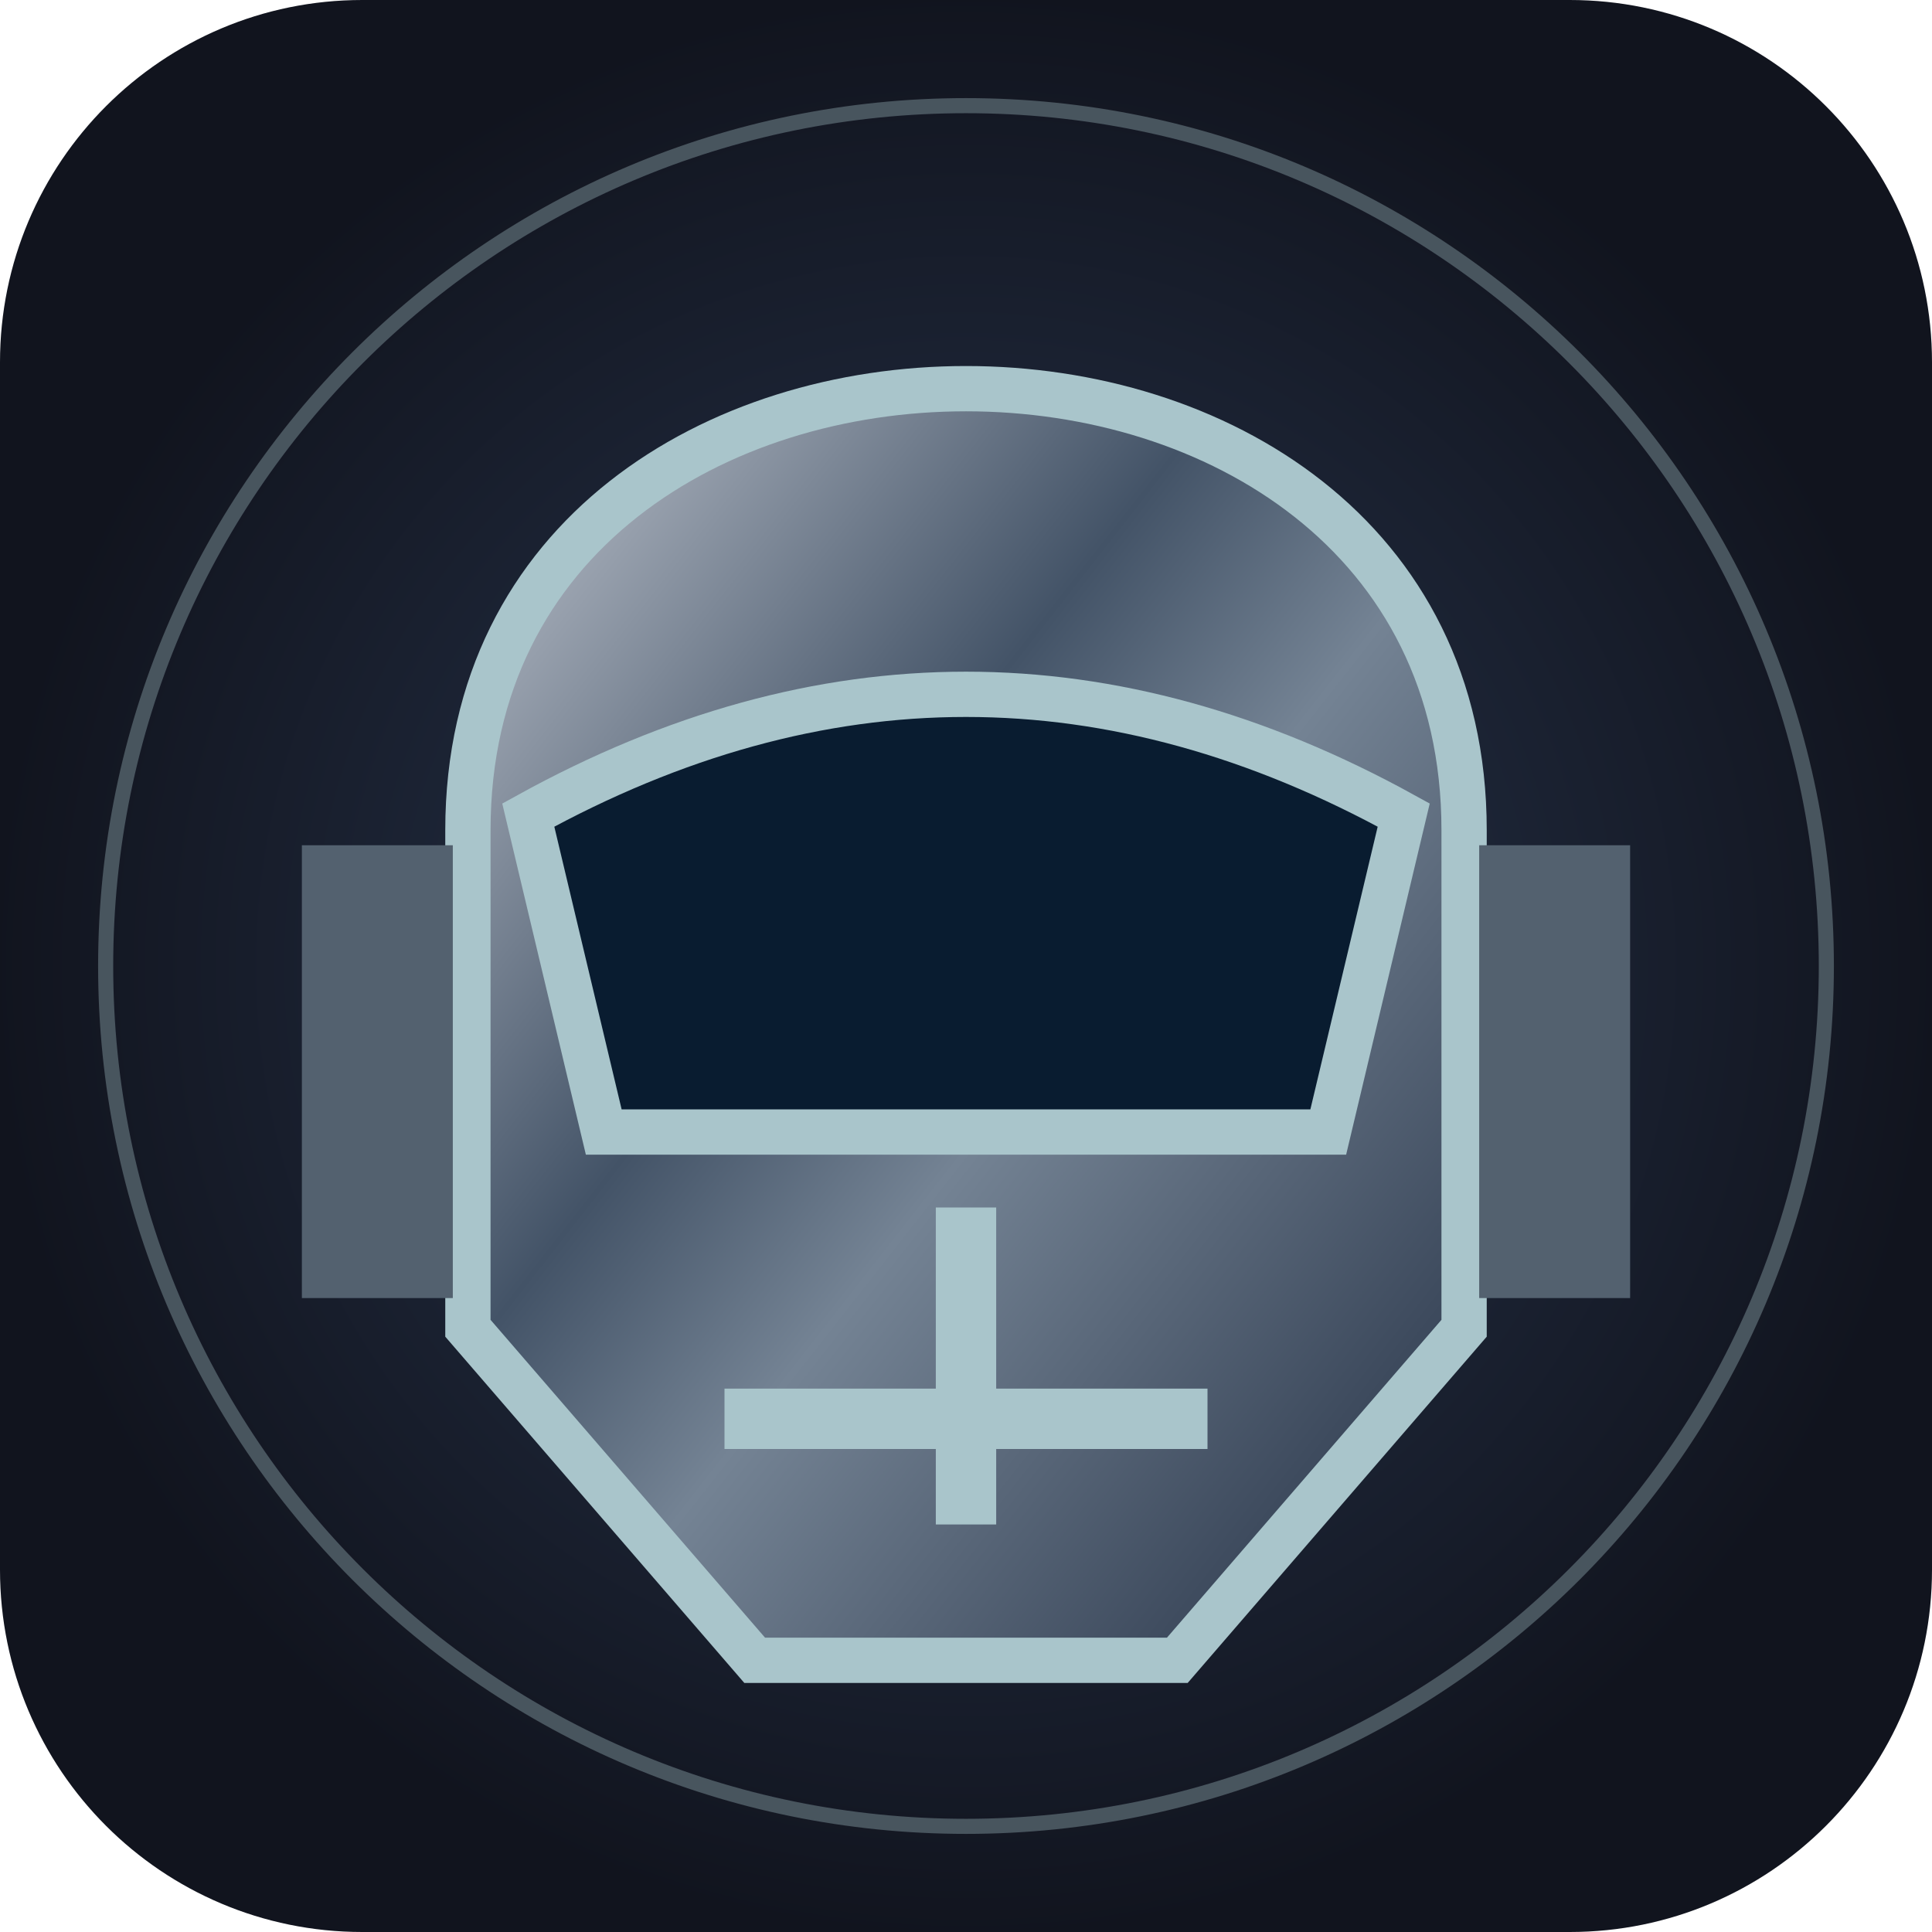
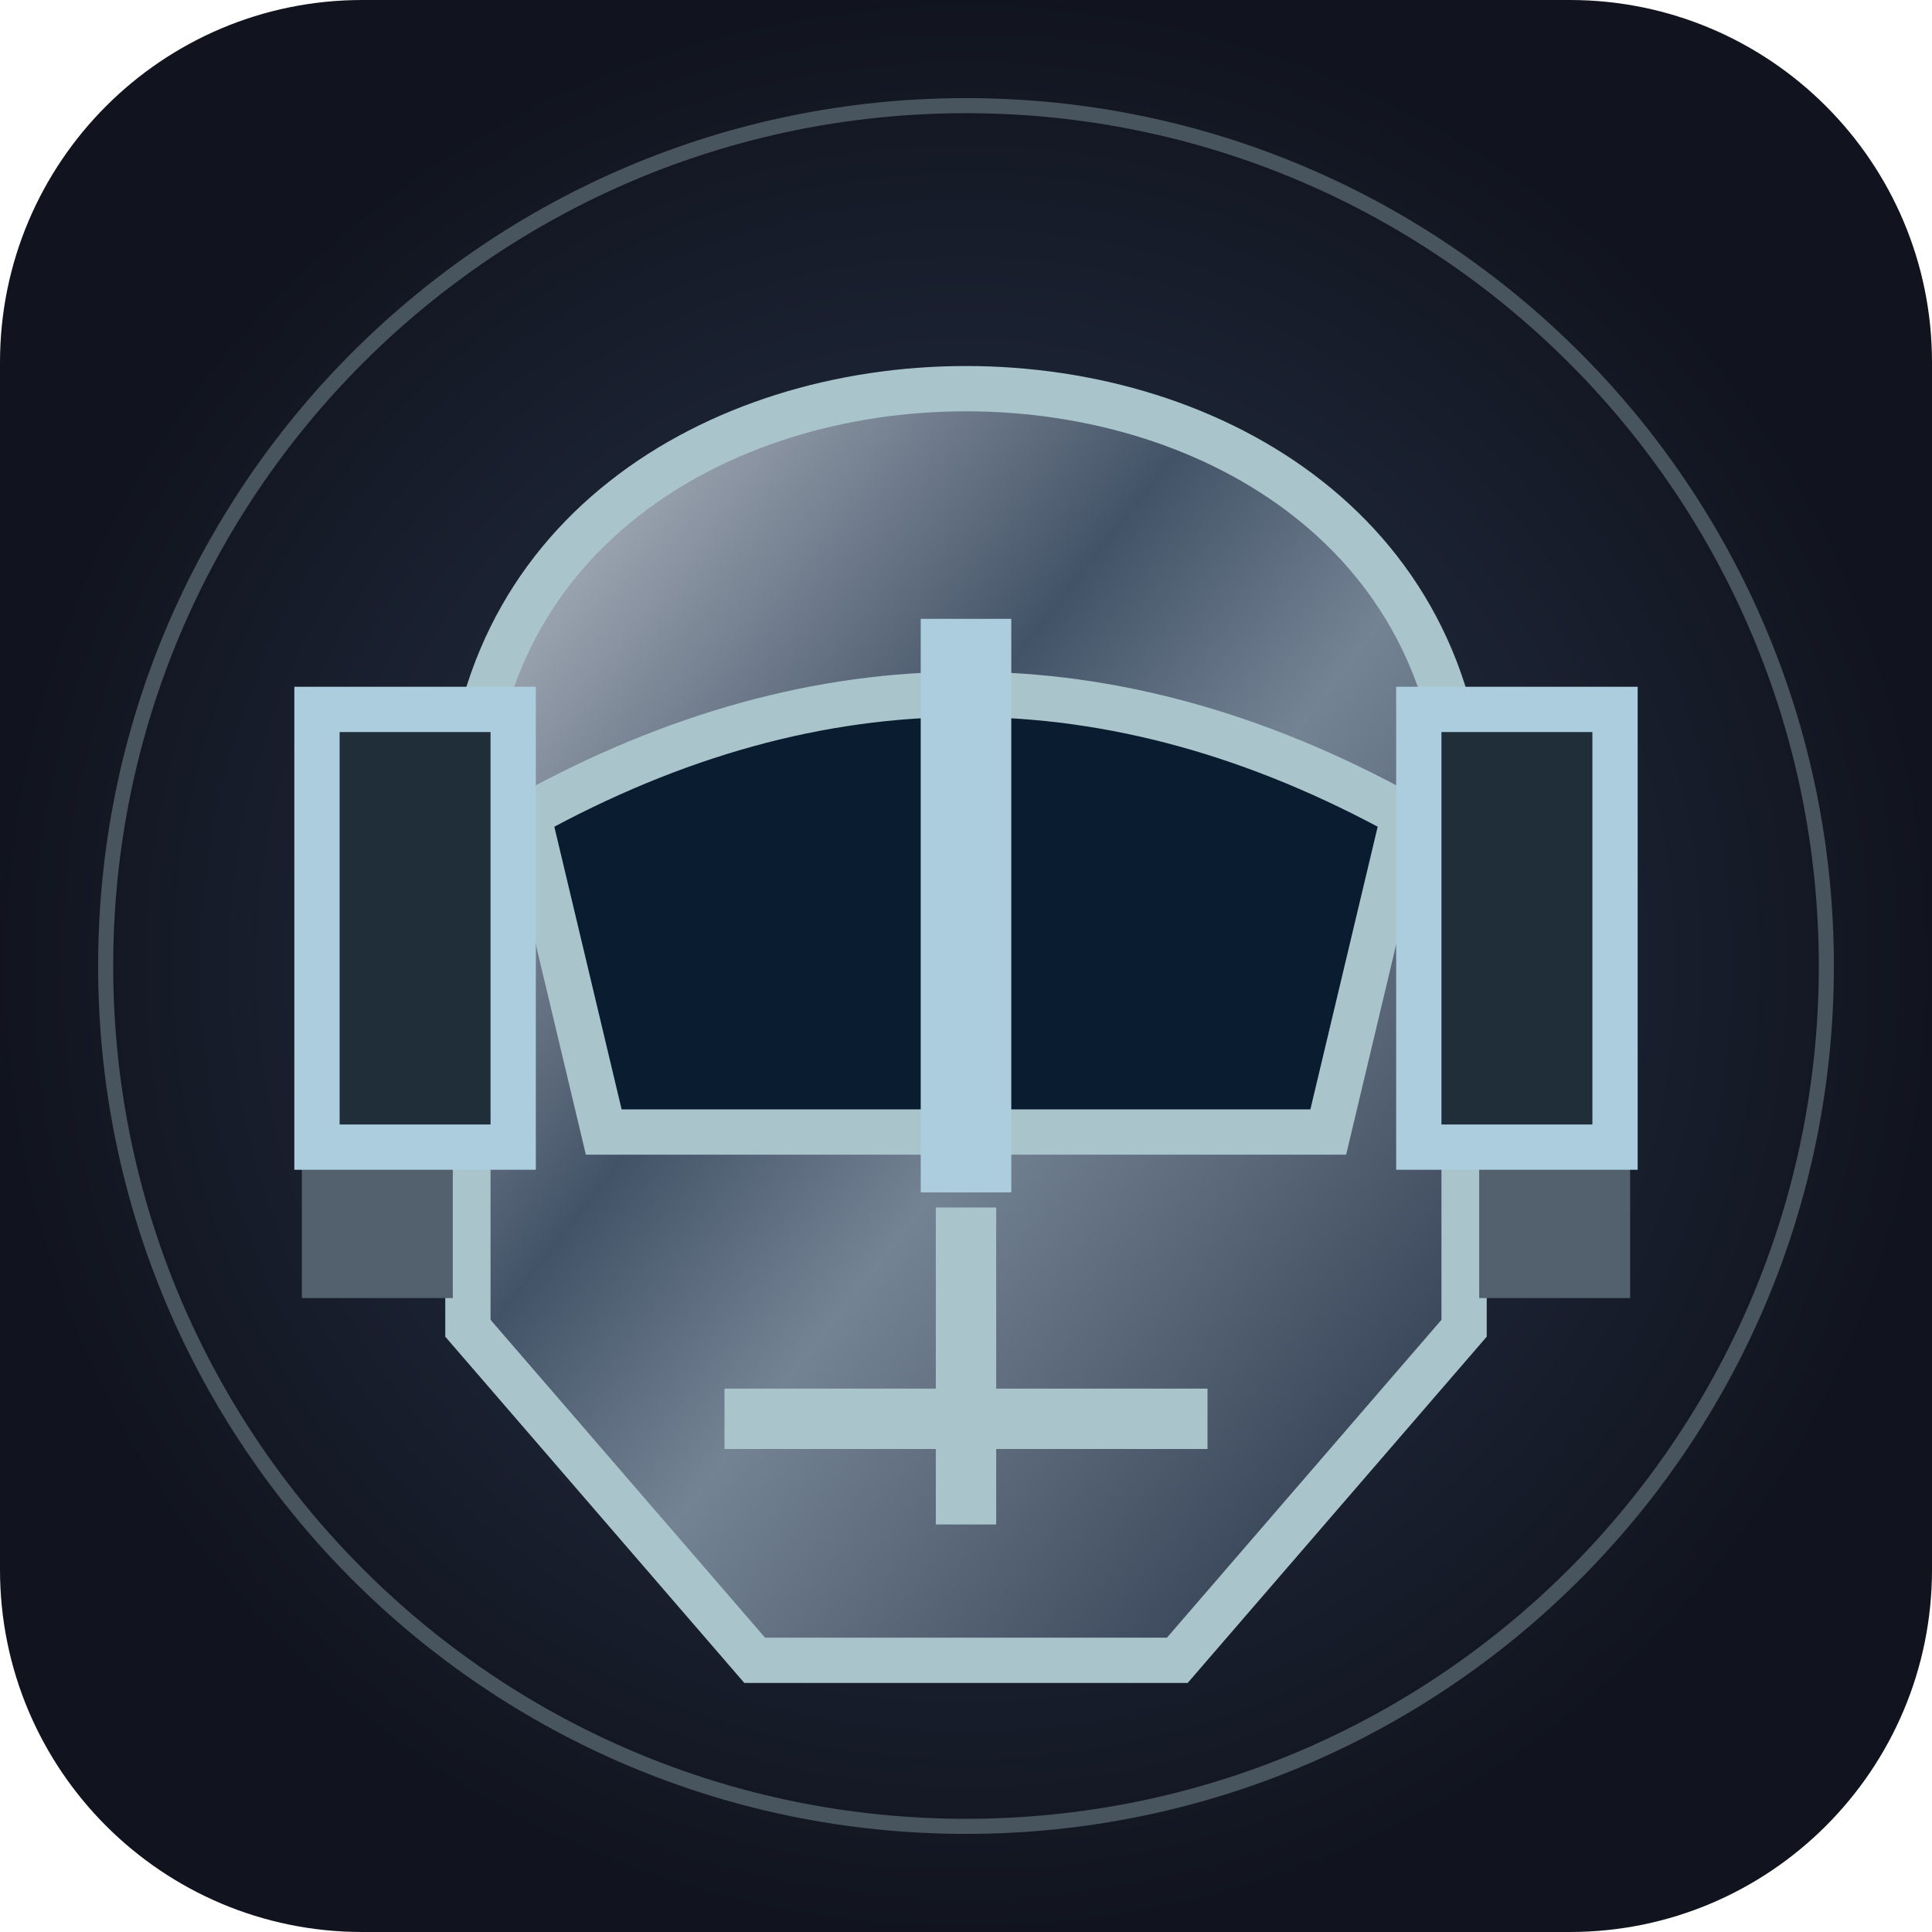
<svg xmlns="http://www.w3.org/2000/svg" viewBox="0 0 128 128">
  <defs>
    <linearGradient id="metal" x2="1" y2="1">
      <stop stop-color="#c4c9d2" />
      <stop offset=".38" stop-color="#435367" />
      <stop offset=".55" stop-color="#748394" />
      <stop offset="1" stop-color="#222e42" />
    </linearGradient>
    <radialGradient id="bg">
      <stop stop-color="#293750" />
      <stop offset="1" stop-color="#11141e" />
    </radialGradient>
  </defs>
  <rect width="128" height="128" rx="24" fill="url(#bg)" />
  <circle cx="64" cy="64" r="57" fill="none" stroke="#a9c5cb" opacity=".35" />
  <path d="M31 88V55C31 16 97 16 97 55v33L78 110H50Z" fill="url(#metal)" stroke="#a9c5cb" stroke-width="3" />
  <path d="M35 54Q64 38 93 54L88 75H40Z" fill="#091c30" stroke="#a9c5cb" stroke-width="3" />
  <path d="M48 94h32M64 80v21" stroke="#a9c5cb" stroke-width="4" />
  <path d="M20 56h10v30H20m78-30h10v30H98" fill="#53616f" />
+   <path d="M21 47h13v29H21zM94 47h13v29H94z" fill="#202e3a" stroke="#accddd" stroke-width="3" />
+   <path d="M61 41h6v38h-6z" fill="#accddd" />
</svg>
